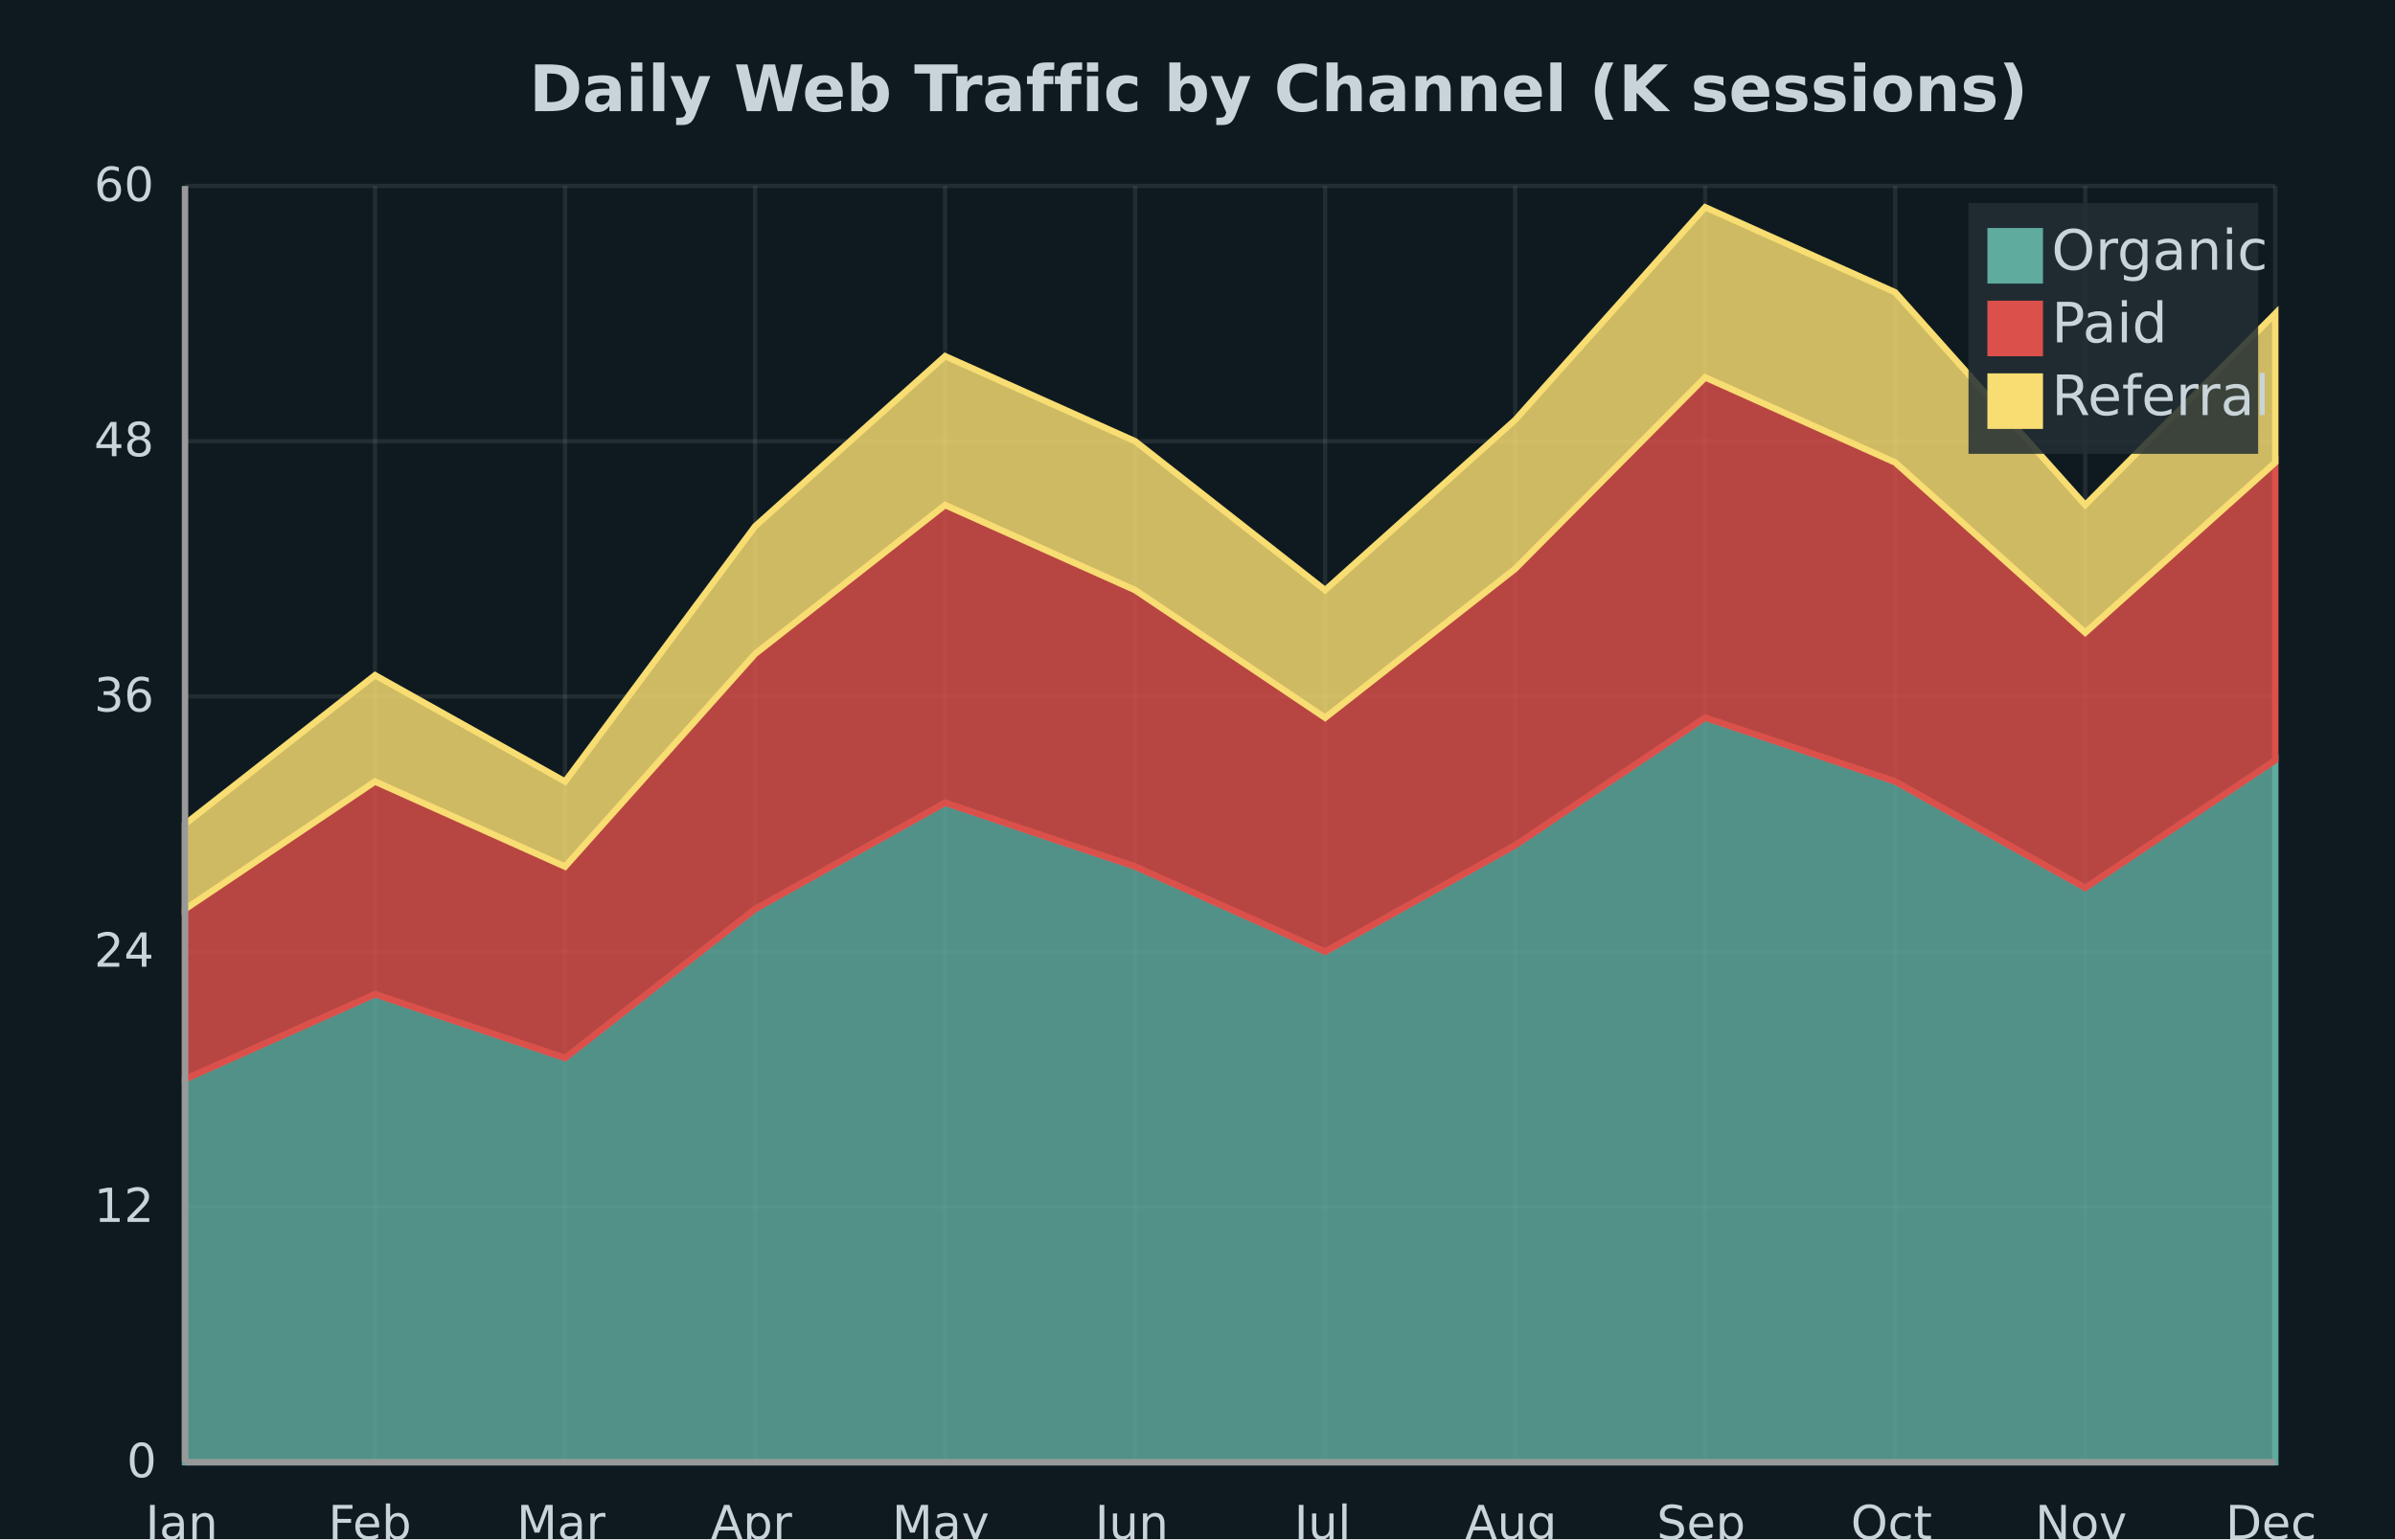
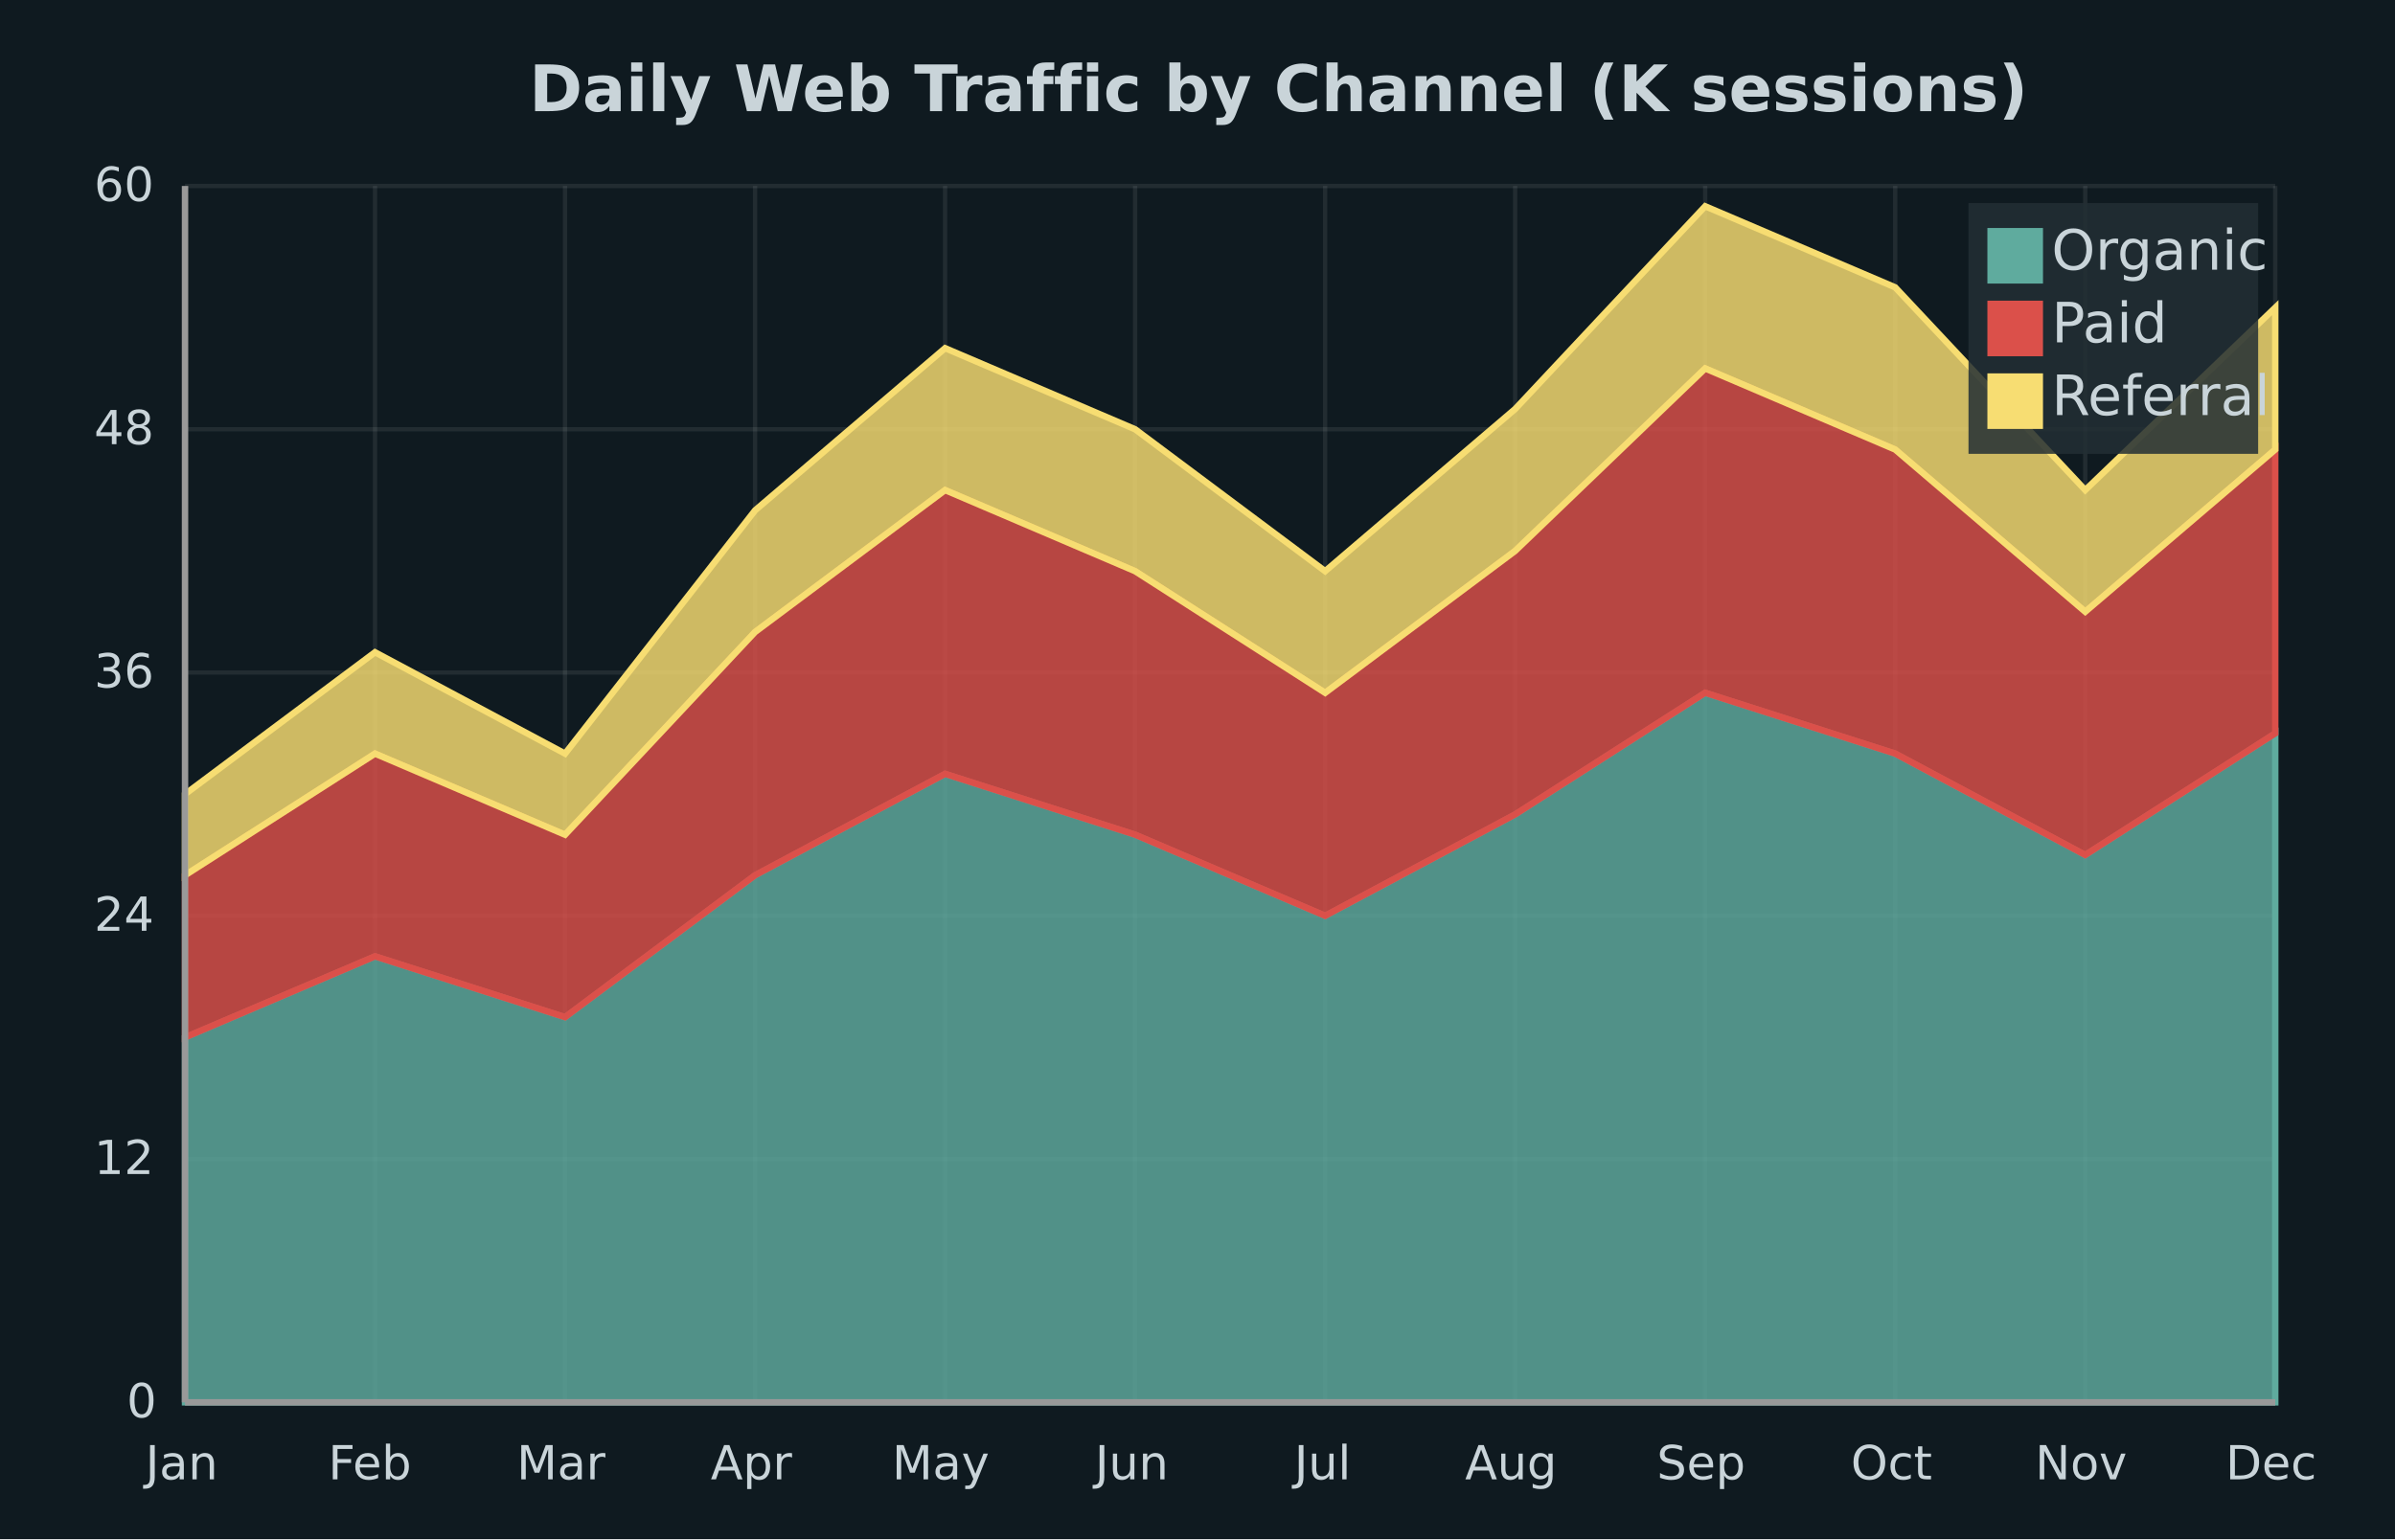
<svg xmlns="http://www.w3.org/2000/svg" width="560" height="360" viewBox="0 0 560 360">
  <path fill="#0f1a20" d="M0 0 h560 v360 h-560 v-360Z" />
  <text transform="translate(-156.26, 17)" fill="#c9d4d9" font-family="DejaVu Sans, sans-serif" font-weight="bold" font-size="15" x="280.0" y="9.0">Daily Web Traffic by Channel (K sessions)</text>
  <defs>
    <clipPath id="plot-clip">
-       <rect x="0" y="0" width="488.74" height="298.5" />
+       <rect x="0" y="0" width="488.74" height="284.5" />
    </clipPath>
  </defs>
  <g>
-     <path stroke="#ffffff14" stroke-dasharray="None" d="M0 0.0 h488.74 M0 59.7 h488.74 M0 119.4 h488.74 M0 179.1 h488.74 M0 238.8 h488.74 M0 298.5 h488.74" transform="translate(43.26, 43.5)" />
+     <path stroke="#ffffff14" stroke-dasharray="None" d="M0 0.0 h488.74 M0 56.9 h488.74 M0 113.8 h488.74 M0 170.7 h488.74 M0 227.6 h488.74 M0 284.5 h488.74" transform="translate(43.26, 43.5)" />
    <g font-size="11" font-family="DejaVu Sans, sans-serif" fill="#c9d4d9" transform="translate(37.26, 43.5)">
      <text x="0" y="0.0" transform="translate(-15.26, 3.5)">60</text>
-       <text x="0" y="59.7" transform="translate(-15.26, 3.5)">48</text>
-       <text x="0" y="119.4" transform="translate(-15.26, 3.5)">36</text>
-       <text x="0" y="179.1" transform="translate(-15.26, 3.5)">24</text>
-       <text x="0" y="238.8" transform="translate(-15.26, 3.5)">12</text>
-       <text x="0" y="298.5" transform="translate(-7.63, 3.5)">0</text>
+       <text x="0" y="56.9" transform="translate(-15.26, 3.5)">48</text>
+       <text x="0" y="113.8" transform="translate(-15.26, 3.5)">36</text>
+       <text x="0" y="170.7" transform="translate(-15.26, 3.5)">24</text>
+       <text x="0" y="227.6" transform="translate(-15.26, 3.5)">12</text>
+       <text x="0" y="284.5" transform="translate(-7.63, 3.5)">0</text>
    </g>
  </g>
  <g>
-     <path stroke="#ffffff14" stroke-dasharray="None" d="M0.0 0 v298.5 M44.431 0 v298.5 M88.862 0 v298.5 M133.293 0 v298.5 M177.724 0 v298.5 M222.155 0 v298.5 M266.585 0 v298.5 M311.016 0 v298.5 M355.447 0 v298.5 M399.878 0 v298.5 M444.309 0 v298.5 M488.74 0 v298.5" transform="translate(43.26, 43.5)" />
+     <path stroke="#ffffff14" stroke-dasharray="None" d="M0.0 0 v284.5 M44.431 0 v284.5 M88.862 0 v284.5 M133.293 0 v284.5 M177.724 0 v284.5 M222.155 0 v284.5 M266.585 0 v284.5 M311.016 0 v284.5 M355.447 0 v284.5 M399.878 0 v284.5 M444.309 0 v284.5 M488.74 0 v284.5" transform="translate(43.26, 43.5)" />
    <g font-size="11" font-family="DejaVu Sans, sans-serif" fill="#c9d4d9" transform="translate(43.26, 61.5)">
-       <text x="0.0" y="298.5" transform="translate(-9.25, 0)">Jan</text>
-       <text x="44.431" y="298.5" transform="translate(-10.95, 0)">Feb</text>
-       <text x="88.862" y="298.5" transform="translate(-11.315, 0)">Mar</text>
-       <text x="133.293" y="298.5" transform="translate(-10.38, 0)">Apr</text>
-       <text x="177.724" y="298.5" transform="translate(-12.4, 0)">May</text>
-       <text x="222.155" y="298.5" transform="translate(-9.38, 0)">Jun</text>
-       <text x="266.585" y="298.5" transform="translate(-7.24, 0)">Jul</text>
-       <text x="311.016" y="298.5" transform="translate(-11.72, 0)">Aug</text>
-       <text x="355.447" y="298.5" transform="translate(-11.31, 0)">Sep</text>
-       <text x="399.878" y="298.5" transform="translate(-10.38, 0)">Oct</text>
-       <text x="444.309" y="298.5" transform="translate(-11.71, 0)">Nov</text>
-       <text x="488.74" y="298.5" transform="translate(-11.61, 0)">Dec</text>
+       <text x="0.0" y="284.5" transform="translate(-9.25, 0)">Jan</text>
+       <text x="44.431" y="284.5" transform="translate(-10.95, 0)">Feb</text>
+       <text x="88.862" y="284.5" transform="translate(-11.315, 0)">Mar</text>
+       <text x="133.293" y="284.5" transform="translate(-10.38, 0)">Apr</text>
+       <text x="177.724" y="284.5" transform="translate(-12.4, 0)">May</text>
+       <text x="222.155" y="284.5" transform="translate(-9.38, 0)">Jun</text>
+       <text x="266.585" y="284.5" transform="translate(-7.24, 0)">Jul</text>
+       <text x="311.016" y="284.5" transform="translate(-11.72, 0)">Aug</text>
+       <text x="355.447" y="284.5" transform="translate(-11.31, 0)">Sep</text>
+       <text x="399.878" y="284.5" transform="translate(-10.38, 0)">Oct</text>
+       <text x="444.309" y="284.5" transform="translate(-11.71, 0)">Nov</text>
+       <text x="488.74" y="284.5" transform="translate(-11.61, 0)">Dec</text>
    </g>
  </g>
  <g>
-     <path d="M43.26 252.45 L87.691 232.55 L132.122 247.475 L176.553 212.65 L220.984 187.775 L265.415 202.7 L309.845 222.6 L354.276 197.725 L398.707 167.875 L443.138 182.8 L487.569 207.675 L532.0 177.825 L532.0 342.0 L487.569 342.0 L443.138 342.0 L398.707 342.0 L354.276 342.0 L309.845 342.0 L265.415 342.0 L220.984 342.0 L176.553 342.0 L132.122 342.0 L87.691 342.0 L43.26 342.0 z" fill="#5fab9e" fill-opacity="0.82" stroke="#5fab9e" stroke-width="1.5" />
-     <path d="M43.26 212.65 L87.691 182.8 L132.122 202.7 L176.553 152.95 L220.984 118.125 L265.415 138.025 L309.845 167.875 L354.276 133.05 L398.707 88.275 L443.138 108.175 L487.569 147.975 L532.0 108.175 L532.0 177.825 L487.569 207.675 L443.138 182.8 L398.707 167.875 L354.276 197.725 L309.845 222.6 L265.415 202.7 L220.984 187.775 L176.553 212.65 L132.122 247.475 L87.691 232.55 L43.26 252.45 z" fill="#db504a" fill-opacity="0.82" stroke="#db504a" stroke-width="1.5" />
-     <path d="M43.26 192.75 L87.691 157.925 L132.122 182.8 L176.553 123.1 L220.984 83.3 L265.415 103.2 L309.845 138.025 L354.276 98.225 L398.707 48.475 L443.138 68.375 L487.569 118.125 L532.0 73.35 L532.0 108.175 L487.569 147.975 L443.138 108.175 L398.707 88.275 L354.276 133.05 L309.845 167.875 L265.415 138.025 L220.984 118.125 L176.553 152.95 L132.122 202.7 L87.691 182.8 L43.26 212.65 z" fill="#f7dd72" fill-opacity="0.82" stroke="#f7dd72" stroke-width="1.5" />
+     <path d="M43.26 242.65 L87.691 223.683 L132.122 237.908 L176.553 204.717 L220.984 181.008 L265.415 195.233 L309.845 214.2 L354.276 190.492 L398.707 162.042 L443.138 176.267 L487.569 199.975 L532.0 171.525 L532.0 328.0 L487.569 328.0 L443.138 328.0 L398.707 328.0 L354.276 328.0 L309.845 328.0 L265.415 328.0 L220.984 328.0 L176.553 328.0 L132.122 328.0 L87.691 328.0 L43.26 328.0 z" fill="#5fab9e" fill-opacity="0.82" stroke="#5fab9e" stroke-width="1.5" />
+     <path d="M43.26 204.717 L87.691 176.267 L132.122 195.233 L176.553 147.817 L220.984 114.625 L265.415 133.592 L309.845 162.042 L354.276 128.85 L398.707 86.175 L443.138 105.142 L487.569 143.075 L532.0 105.142 L532.0 171.525 L487.569 199.975 L443.138 176.267 L398.707 162.042 L354.276 190.492 L309.845 214.2 L265.415 195.233 L220.984 181.008 L176.553 204.717 L132.122 237.908 L87.691 223.683 L43.26 242.65 z" fill="#db504a" fill-opacity="0.82" stroke="#db504a" stroke-width="1.5" />
+     <path d="M43.26 185.75 L87.691 152.558 L132.122 176.267 L176.553 119.367 L220.984 81.433 L265.415 100.4 L309.845 133.592 L354.276 95.658 L398.707 48.242 L443.138 67.208 L487.569 114.625 L532.0 71.95 L532.0 105.142 L487.569 143.075 L443.138 105.142 L398.707 86.175 L354.276 128.85 L309.845 162.042 L265.415 133.592 L220.984 114.625 L176.553 147.817 L132.122 195.233 L87.691 176.267 L43.26 204.717 z" fill="#f7dd72" fill-opacity="0.82" stroke="#f7dd72" stroke-width="1.5" />
  </g>
  <g>
    <rect transform="translate(-4.41675, -3.825)" x="464.693" y="51.325" width="67.724" height="58.65" fill="#232e34" fill-opacity="0.85" stroke="none" />
    <g>
      <rect y="53.325" x="464.693" width="13" height="13" fill="#5fab9e" />
      <text y="63.075" x="479.693" font-size="13" font-family="DejaVu Sans, sans-serif" fill="#c9d4d9">Organic</text>
    </g>
    <g>
      <rect y="70.325" x="464.693" width="13" height="13" fill="#db504a" />
      <text y="80.075" x="479.693" font-size="13" font-family="DejaVu Sans, sans-serif" fill="#c9d4d9">Paid</text>
    </g>
    <g>
      <rect y="87.325" x="464.693" width="13" height="13" fill="#f7dd72" />
      <text y="97.075" x="479.693" font-size="13" font-family="DejaVu Sans, sans-serif" fill="#c9d4d9">Referral</text>
    </g>
  </g>
-   <path d="M43.26 43.5 v298.5 M43.26 342.0 h488.74" stroke="#999" stroke-width="1.5" fill="none" />
+   <path d="M43.26 43.5 v284.5 M43.26 328.0 h488.74" stroke="#999" stroke-width="1.5" fill="none" />
</svg>
